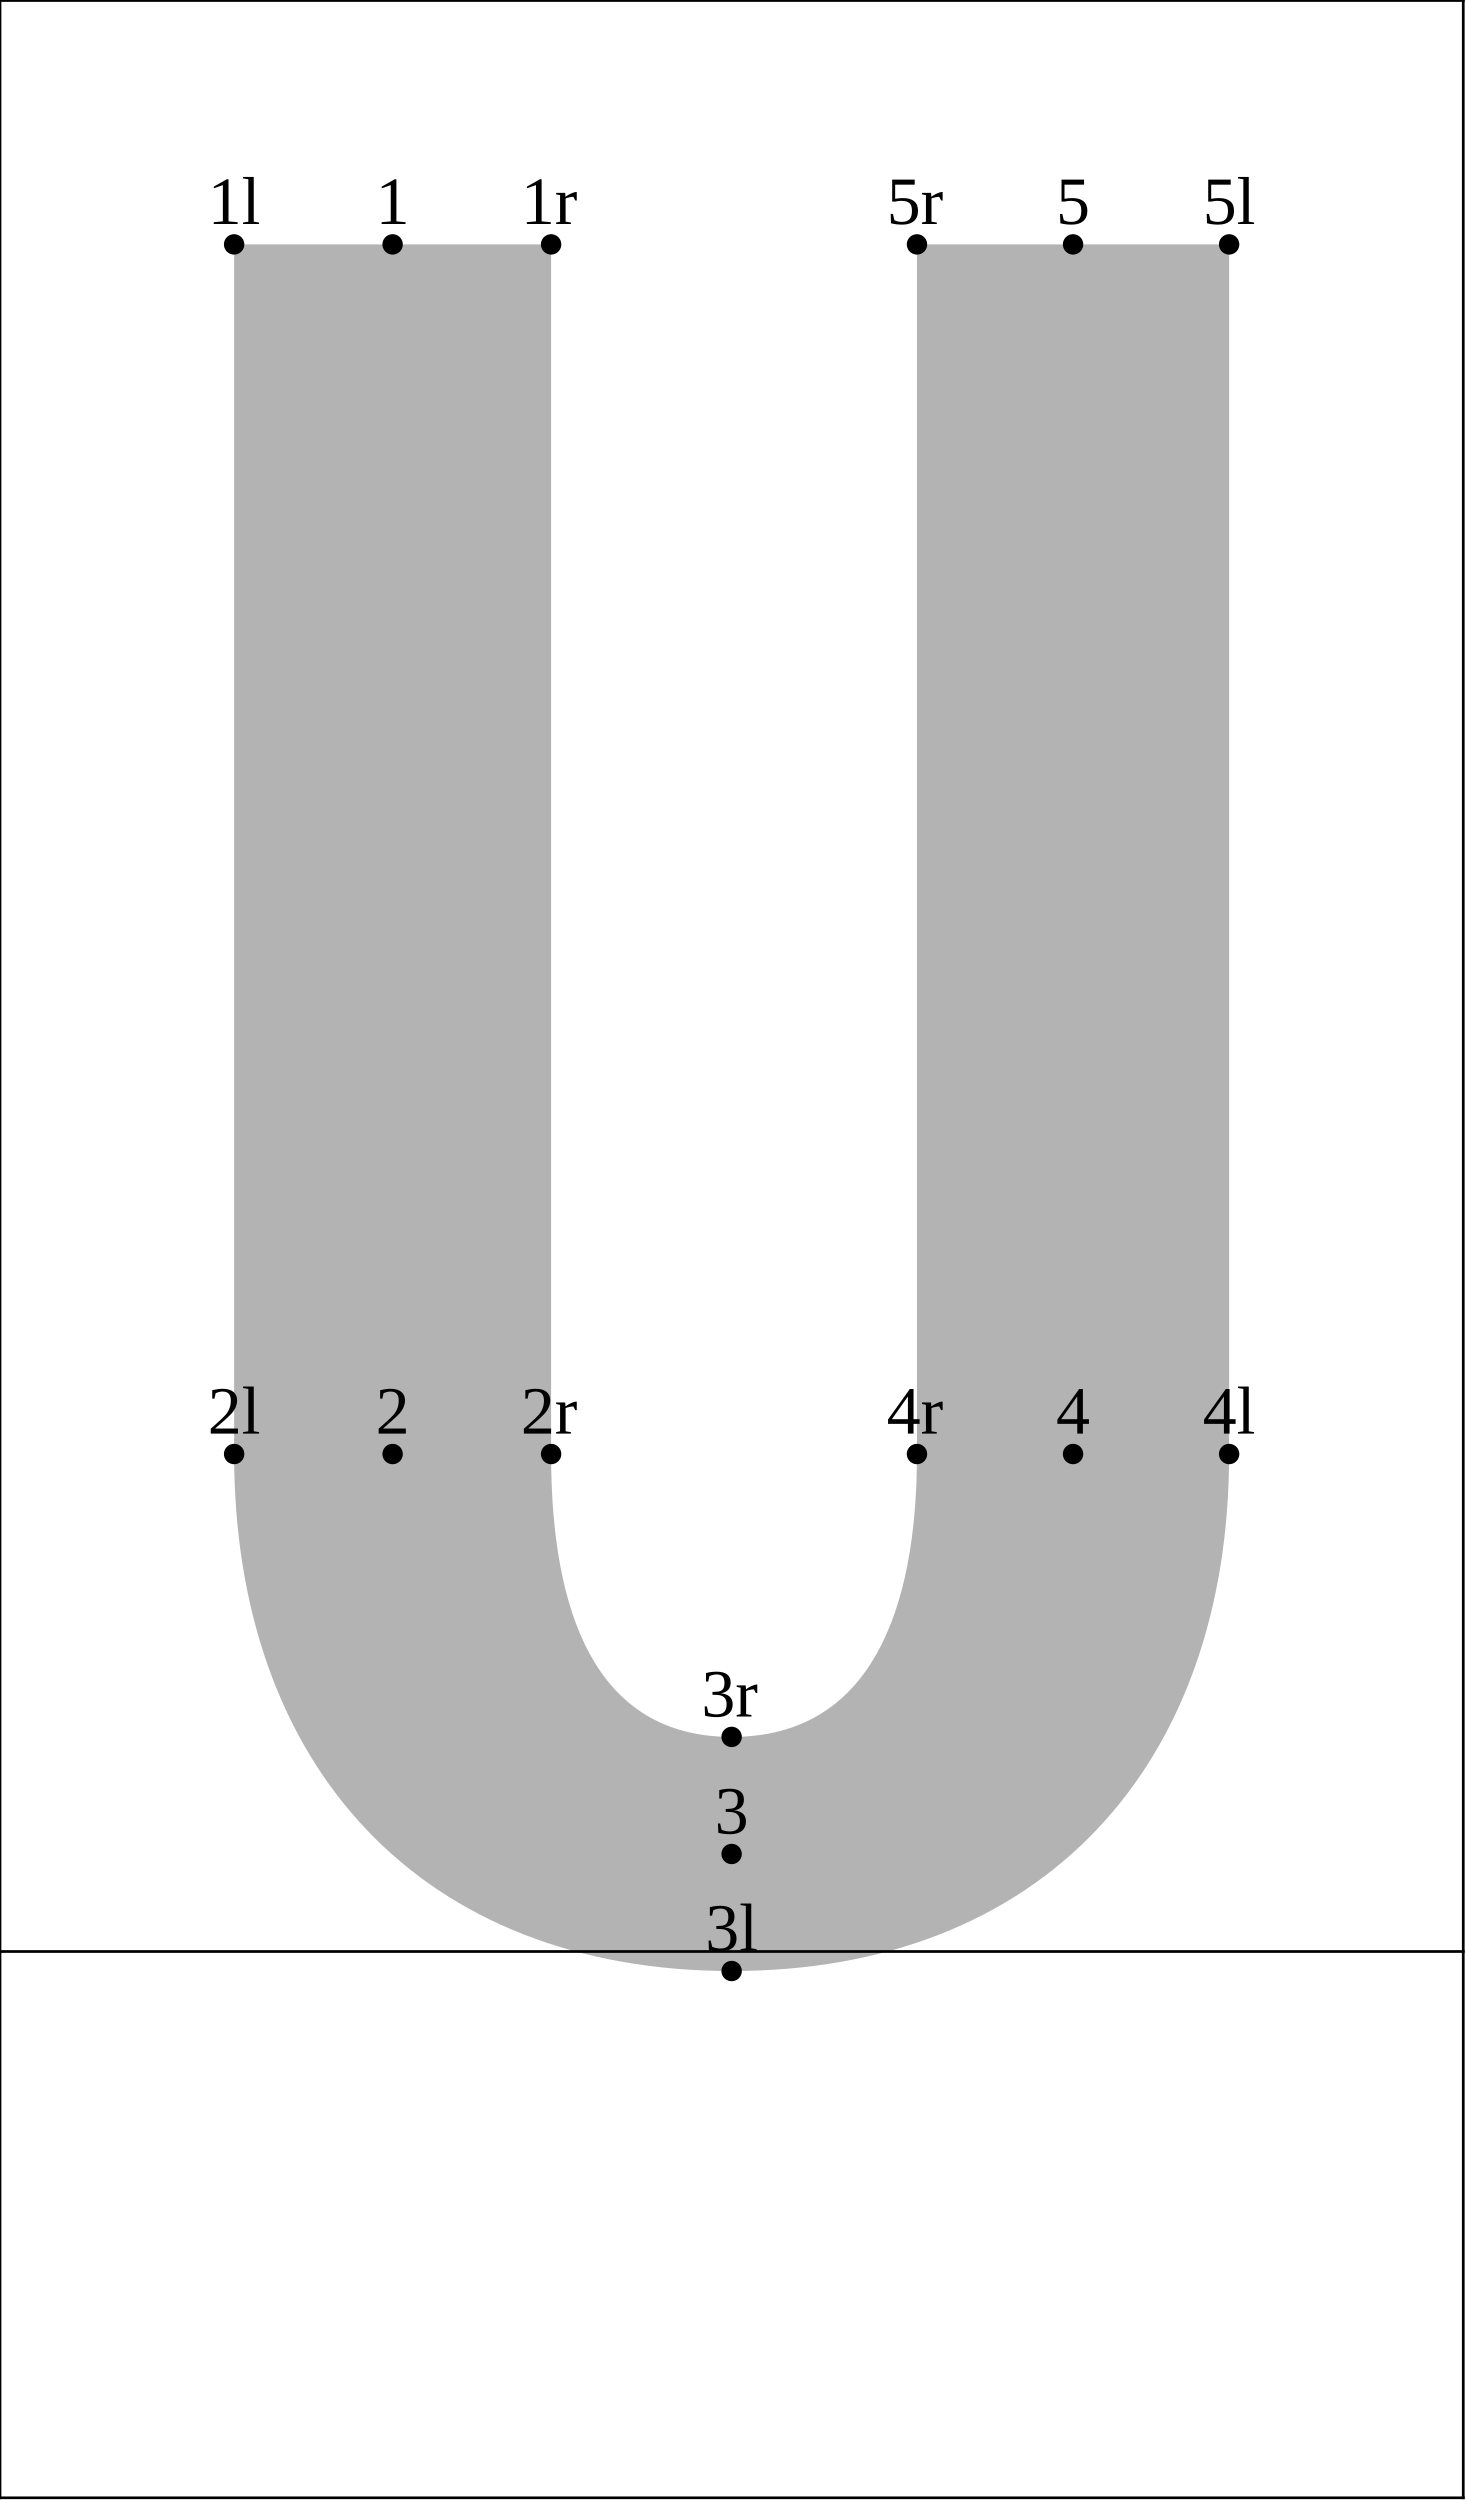
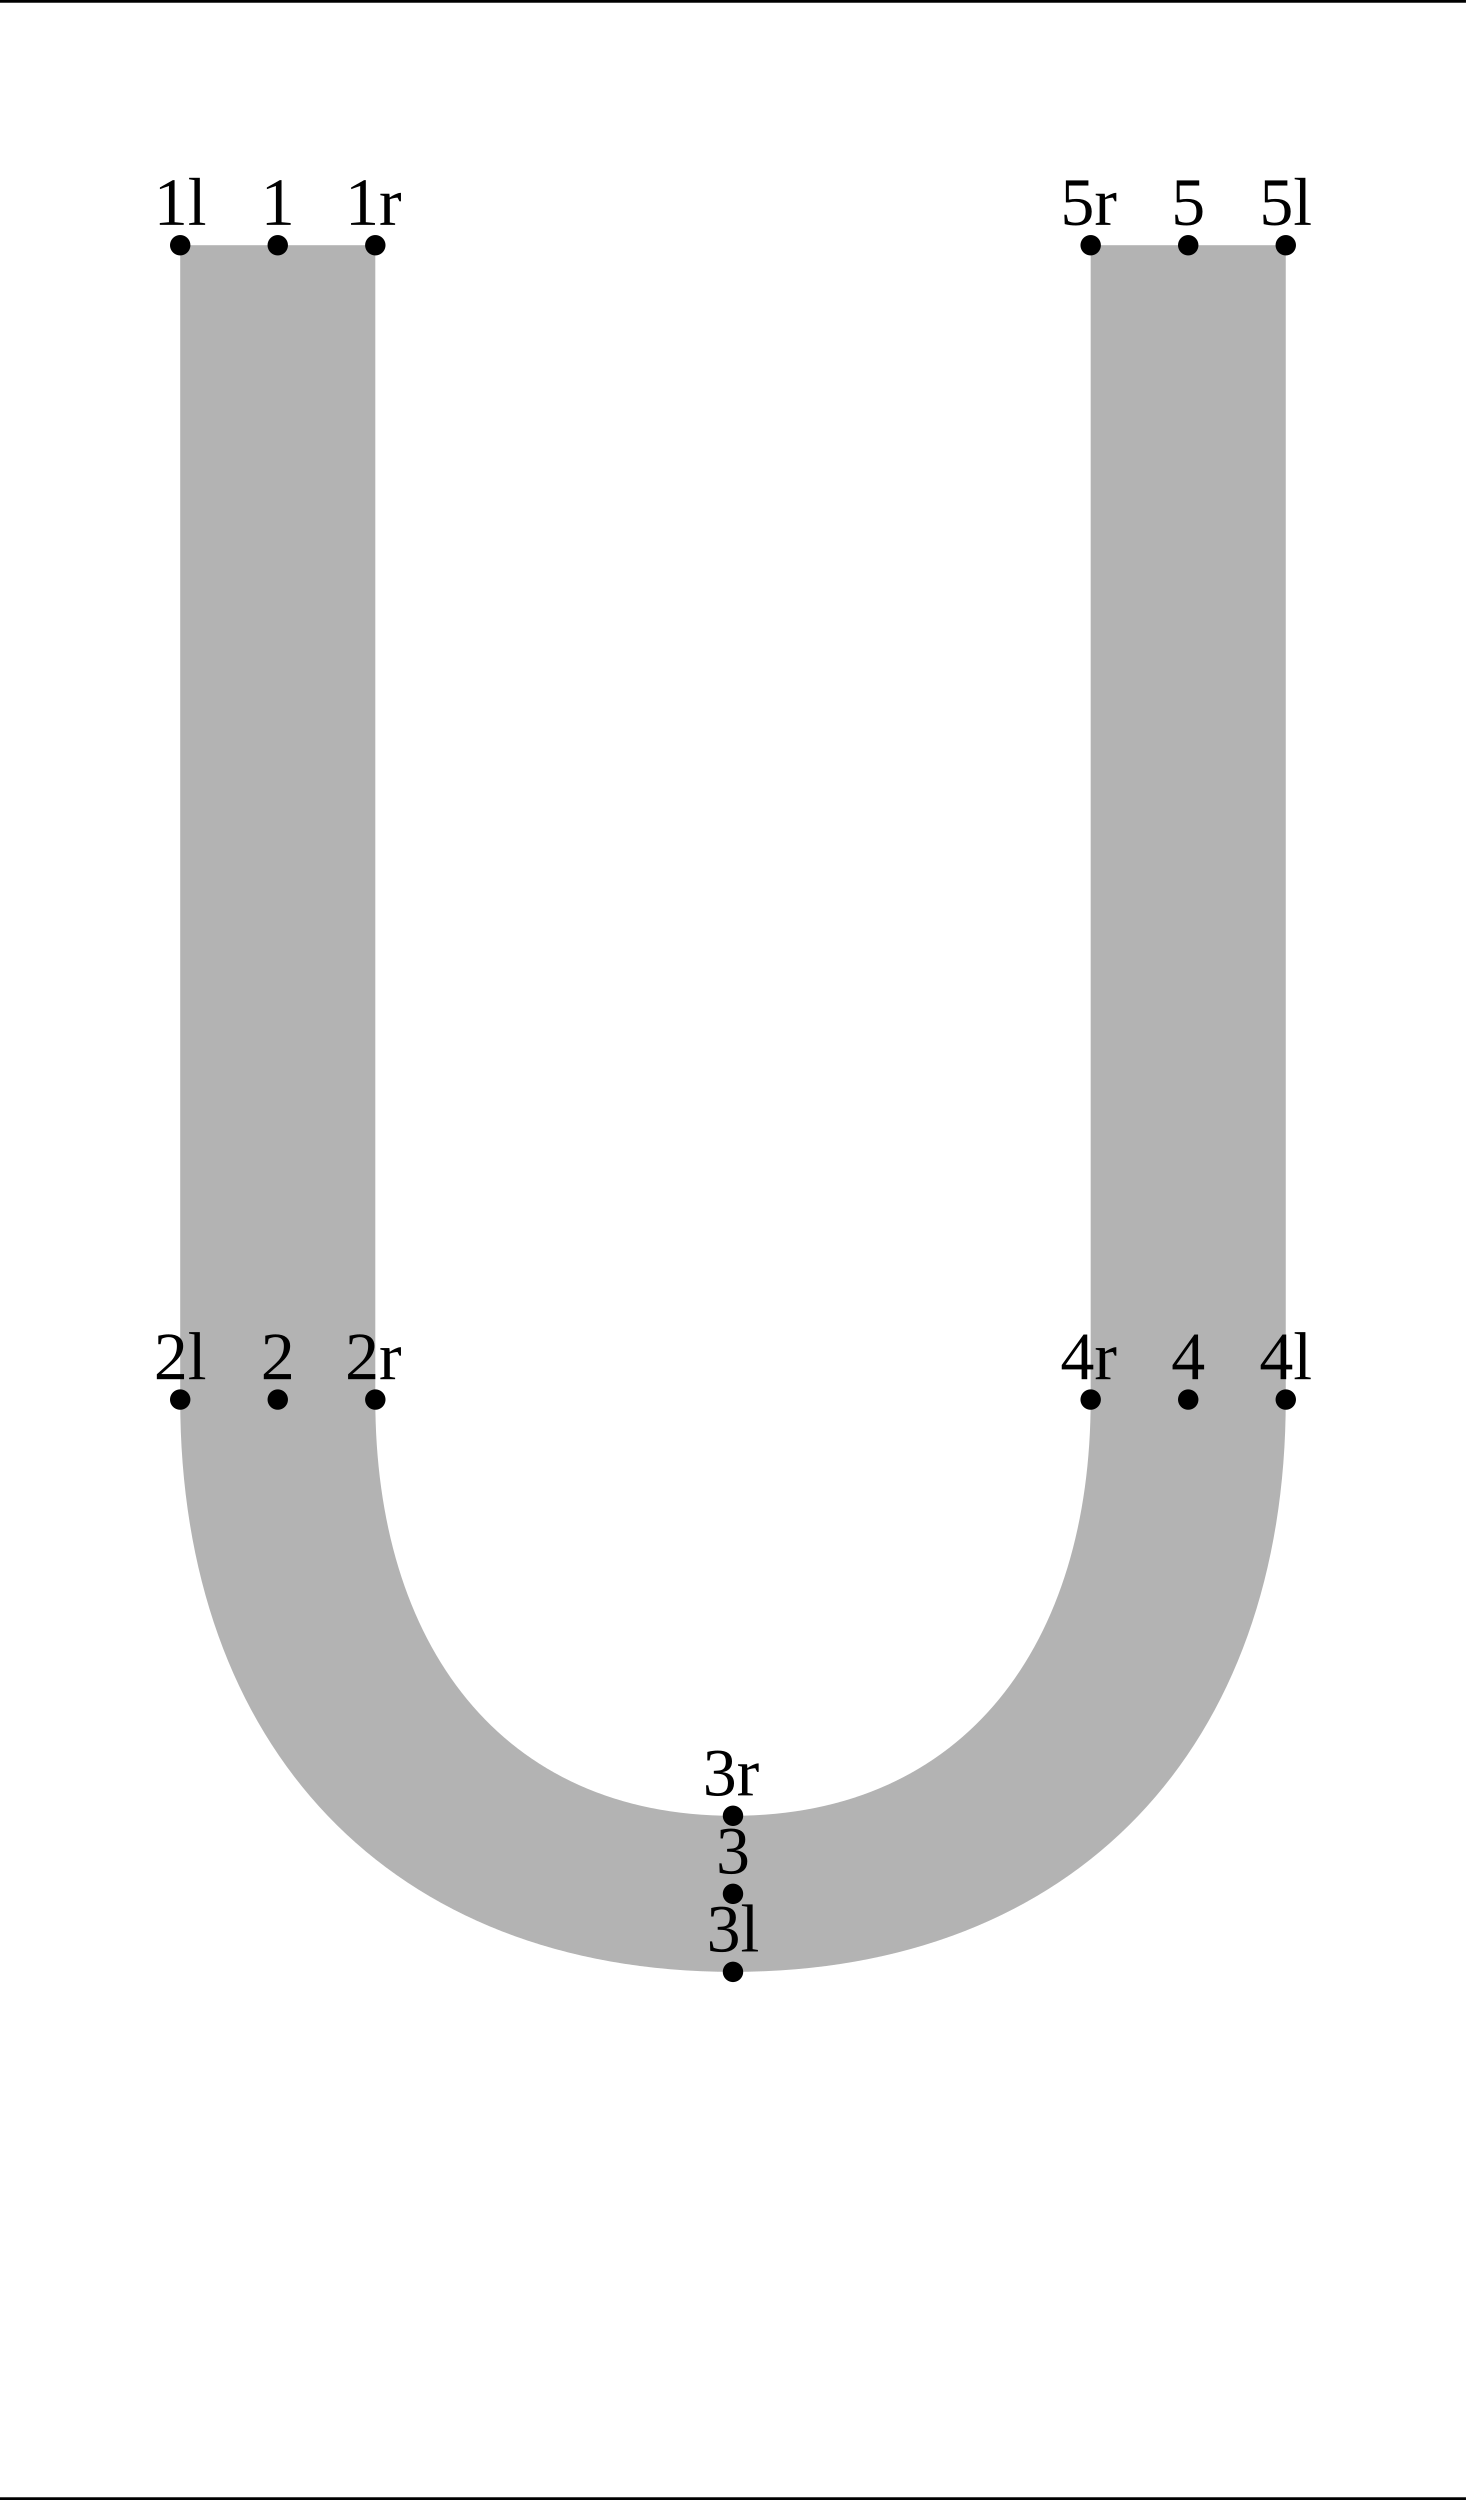
<svg xmlns="http://www.w3.org/2000/svg" version="1.1" width="215.593" height="367.662" viewBox="0 0 215.593 367.662">
-   <path d="M34.431 35.942L34.431 213.835C34.431 259.925,62.107 289.869,107.596 289.869C153.086 289.869,180.761 259.925,180.761 213.835L180.761 35.942L134.854 35.942L134.854 213.835C134.854 236.908,128.013 255.438,107.596 255.438C87.372 255.438,81.047 236.804,81.047 213.835L81.047 35.942Z" style="fill: rgb(70%,70%,70%);stroke: none;" />
-   <g transform="translate(30.55666 32.94206)" style="fill: rgb(0%,0%,0%);">
+   <path d="M26.501 36.065L26.501 205.828C26.501 256.907,57.319 289.993,107.796 289.993C158.273 289.993,189.091 256.907,189.091 205.828L189.091 36.065L160.399 36.065L160.399 205.828C160.399 241.772,141.964 267.039,107.796 267.039C73.629 267.039,55.194 241.772,55.194 205.828L55.194 36.065Z" style="fill: rgb(70%,70%,70%);stroke: none;" />
+   <g transform="translate(22.62688 33.06541)" style="fill: rgb(0%,0%,0%);">
    <text font-size="9.963">1l</text>
  </g>
-   <path d="M34.431 35.942l0 0" style="stroke:rgb(0%,0%,0%); stroke-width: 3;stroke-linecap: round;stroke-linejoin: round;stroke-miterlimit: 10;fill: none;" />
-   <g transform="translate(30.55666 210.8348)" style="fill: rgb(0%,0%,0%);">
+   <path d="M26.501 36.065l0 0" style="stroke:rgb(0%,0%,0%); stroke-width: 3;stroke-linecap: round;stroke-linejoin: round;stroke-miterlimit: 10;fill: none;" />
+   <g transform="translate(22.62688 202.8284)" style="fill: rgb(0%,0%,0%);">
    <text font-size="9.963">2l</text>
  </g>
-   <path d="M34.431 213.835l0 0" style="stroke:rgb(0%,0%,0%); stroke-width: 3;stroke-linecap: round;stroke-linejoin: round;stroke-miterlimit: 10;fill: none;" />
-   <g transform="translate(103.7219 286.8693)" style="fill: rgb(0%,0%,0%);">
+   <path d="M26.501 205.828l0 0" style="stroke:rgb(0%,0%,0%); stroke-width: 3;stroke-linecap: round;stroke-linejoin: round;stroke-miterlimit: 10;fill: none;" />
+   <g transform="translate(103.9219 286.9926)" style="fill: rgb(0%,0%,0%);">
    <text font-size="9.963">3l</text>
  </g>
-   <path d="M107.596 289.869l0 0" style="stroke:rgb(0%,0%,0%); stroke-width: 3;stroke-linecap: round;stroke-linejoin: round;stroke-miterlimit: 10;fill: none;" />
-   <g transform="translate(176.8871 210.8348)" style="fill: rgb(0%,0%,0%);">
+   <path d="M107.796 289.993l0 0" style="stroke:rgb(0%,0%,0%); stroke-width: 3;stroke-linecap: round;stroke-linejoin: round;stroke-miterlimit: 10;fill: none;" />
+   <g transform="translate(185.2169 202.8284)" style="fill: rgb(0%,0%,0%);">
    <text font-size="9.963">4l</text>
  </g>
-   <path d="M180.761 213.835l0 0" style="stroke:rgb(0%,0%,0%); stroke-width: 3;stroke-linecap: round;stroke-linejoin: round;stroke-miterlimit: 10;fill: none;" />
-   <g transform="translate(176.8871 32.94206)" style="fill: rgb(0%,0%,0%);">
+   <path d="M189.091 205.828l0 0" style="stroke:rgb(0%,0%,0%); stroke-width: 3;stroke-linecap: round;stroke-linejoin: round;stroke-miterlimit: 10;fill: none;" />
+   <g transform="translate(185.2169 33.06541)" style="fill: rgb(0%,0%,0%);">
    <text font-size="9.963">5l</text>
  </g>
-   <path d="M180.761 35.942l0 0" style="stroke:rgb(0%,0%,0%); stroke-width: 3;stroke-linecap: round;stroke-linejoin: round;stroke-miterlimit: 10;fill: none;" />
-   <g transform="translate(55.24844 32.94206)" style="fill: rgb(0%,0%,0%);">
+   <path d="M189.091 36.065l0 0" style="stroke:rgb(0%,0%,0%); stroke-width: 3;stroke-linecap: round;stroke-linejoin: round;stroke-miterlimit: 10;fill: none;" />
+   <g transform="translate(38.35681 33.06541)" style="fill: rgb(0%,0%,0%);">
    <text font-size="9.963">1</text>
  </g>
-   <path d="M57.739 35.942l0 0" style="stroke:rgb(0%,0%,0%); stroke-width: 3;stroke-linecap: round;stroke-linejoin: round;stroke-miterlimit: 10;fill: none;" />
-   <g transform="translate(55.24844 210.8348)" style="fill: rgb(0%,0%,0%);">
+   <path d="M40.847 36.065l0 0" style="stroke:rgb(0%,0%,0%); stroke-width: 3;stroke-linecap: round;stroke-linejoin: round;stroke-miterlimit: 10;fill: none;" />
+   <g transform="translate(38.35681 202.8284)" style="fill: rgb(0%,0%,0%);">
    <text font-size="9.963">2</text>
  </g>
-   <path d="M57.739 213.835l0 0" style="stroke:rgb(0%,0%,0%); stroke-width: 3;stroke-linecap: round;stroke-linejoin: round;stroke-miterlimit: 10;fill: none;" />
-   <g transform="translate(105.1056 269.6538)" style="fill: rgb(0%,0%,0%);">
+   <path d="M40.847 205.828l0 0" style="stroke:rgb(0%,0%,0%); stroke-width: 3;stroke-linecap: round;stroke-linejoin: round;stroke-miterlimit: 10;fill: none;" />
+   <g transform="translate(105.3056 275.5157)" style="fill: rgb(0%,0%,0%);">
    <text font-size="9.963">3</text>
  </g>
-   <path d="M107.596 272.654l0 0" style="stroke:rgb(0%,0%,0%); stroke-width: 3;stroke-linecap: round;stroke-linejoin: round;stroke-miterlimit: 10;fill: none;" />
-   <g transform="translate(155.3169 210.8348)" style="fill: rgb(0%,0%,0%);">
+   <path d="M107.796 278.516l0 0" style="stroke:rgb(0%,0%,0%); stroke-width: 3;stroke-linecap: round;stroke-linejoin: round;stroke-miterlimit: 10;fill: none;" />
+   <g transform="translate(172.2543 202.8284)" style="fill: rgb(0%,0%,0%);">
    <text font-size="9.963">4</text>
  </g>
-   <path d="M157.808 213.835l0 0" style="stroke:rgb(0%,0%,0%); stroke-width: 3;stroke-linecap: round;stroke-linejoin: round;stroke-miterlimit: 10;fill: none;" />
-   <g transform="translate(155.3169 32.94206)" style="fill: rgb(0%,0%,0%);">
+   <path d="M174.745 205.828l0 0" style="stroke:rgb(0%,0%,0%); stroke-width: 3;stroke-linecap: round;stroke-linejoin: round;stroke-miterlimit: 10;fill: none;" />
+   <g transform="translate(172.2543 33.06541)" style="fill: rgb(0%,0%,0%);">
    <text font-size="9.963">5</text>
  </g>
-   <path d="M157.808 35.942l0 0" style="stroke:rgb(0%,0%,0%); stroke-width: 3;stroke-linecap: round;stroke-linejoin: round;stroke-miterlimit: 10;fill: none;" />
-   <g transform="translate(76.6055 32.94206)" style="fill: rgb(0%,0%,0%);">
+   <path d="M174.745 36.065l0 0" style="stroke:rgb(0%,0%,0%); stroke-width: 3;stroke-linecap: round;stroke-linejoin: round;stroke-miterlimit: 10;fill: none;" />
+   <g transform="translate(50.752 33.06541)" style="fill: rgb(0%,0%,0%);">
    <text font-size="9.963">1r</text>
  </g>
-   <path d="M81.047 35.942l0 0" style="stroke:rgb(0%,0%,0%); stroke-width: 3;stroke-linecap: round;stroke-linejoin: round;stroke-miterlimit: 10;fill: none;" />
-   <g transform="translate(76.6055 210.8348)" style="fill: rgb(0%,0%,0%);">
+   <path d="M55.194 36.065l0 0" style="stroke:rgb(0%,0%,0%); stroke-width: 3;stroke-linecap: round;stroke-linejoin: round;stroke-miterlimit: 10;fill: none;" />
+   <g transform="translate(50.752 202.8284)" style="fill: rgb(0%,0%,0%);">
    <text font-size="9.963">2r</text>
  </g>
-   <path d="M81.047 213.835l0 0" style="stroke:rgb(0%,0%,0%); stroke-width: 3;stroke-linecap: round;stroke-linejoin: round;stroke-miterlimit: 10;fill: none;" />
-   <g transform="translate(103.1546 252.4382)" style="fill: rgb(0%,0%,0%);">
+   <path d="M55.194 205.828l0 0" style="stroke:rgb(0%,0%,0%); stroke-width: 3;stroke-linecap: round;stroke-linejoin: round;stroke-miterlimit: 10;fill: none;" />
+   <g transform="translate(103.3546 264.0388)" style="fill: rgb(0%,0%,0%);">
    <text font-size="9.963">3r</text>
  </g>
-   <path d="M107.596 255.438l0 0" style="stroke:rgb(0%,0%,0%); stroke-width: 3;stroke-linecap: round;stroke-linejoin: round;stroke-miterlimit: 10;fill: none;" />
-   <g transform="translate(130.4121 210.8348)" style="fill: rgb(0%,0%,0%);">
+   <path d="M107.796 267.039l0 0" style="stroke:rgb(0%,0%,0%); stroke-width: 3;stroke-linecap: round;stroke-linejoin: round;stroke-miterlimit: 10;fill: none;" />
+   <g transform="translate(155.9571 202.8284)" style="fill: rgb(0%,0%,0%);">
    <text font-size="9.963">4r</text>
  </g>
-   <path d="M134.854 213.835l0 0" style="stroke:rgb(0%,0%,0%); stroke-width: 3;stroke-linecap: round;stroke-linejoin: round;stroke-miterlimit: 10;fill: none;" />
-   <g transform="translate(130.4121 32.94206)" style="fill: rgb(0%,0%,0%);">
+   <path d="M160.399 205.828l0 0" style="stroke:rgb(0%,0%,0%); stroke-width: 3;stroke-linecap: round;stroke-linejoin: round;stroke-miterlimit: 10;fill: none;" />
+   <g transform="translate(155.9571 33.06541)" style="fill: rgb(0%,0%,0%);">
    <text font-size="9.963">5r</text>
  </g>
-   <path d="M134.854 35.942l0 0" style="stroke:rgb(0%,0%,0%); stroke-width: 3;stroke-linecap: round;stroke-linejoin: round;stroke-miterlimit: 10;fill: none;" />
-   <path d="M0 287L215.193 287" style="stroke:rgb(0%,0%,0%); stroke-width: 0.4;stroke-linecap: square;stroke-linejoin: round;stroke-miterlimit: 10;fill: none;" />
-   <path d="M0 0.077L215.193 0.077" style="stroke:rgb(0%,0%,0%); stroke-width: 0.4;stroke-linecap: square;stroke-linejoin: round;stroke-miterlimit: 10;fill: none;" />
-   <path d="M0 367.339L215.193 367.339" style="stroke:rgb(0%,0%,0%); stroke-width: 0.4;stroke-linecap: square;stroke-linejoin: round;stroke-miterlimit: 10;fill: none;" />
-   <path d="M0 367.339L0 0.077" style="stroke:rgb(0%,0%,0%); stroke-width: 0.4;stroke-linecap: square;stroke-linejoin: round;stroke-miterlimit: 10;fill: none;" />
-   <path d="M215.193 367.339L215.193 0.077" style="stroke:rgb(0%,0%,0%); stroke-width: 0.4;stroke-linecap: square;stroke-linejoin: round;stroke-miterlimit: 10;fill: none;" />
+   <path d="M160.399 36.065l0 0" style="stroke:rgb(0%,0%,0%); stroke-width: 3;stroke-linecap: round;stroke-linejoin: round;stroke-miterlimit: 10;fill: none;" />
+   <path d="M0.2 0.2L215.393 0.2" style="stroke:rgb(0%,0%,0%); stroke-width: 0.4;stroke-linecap: square;stroke-linejoin: round;stroke-miterlimit: 10;fill: none;" />
+   <path d="M0.2 367.462L215.393 367.462" style="stroke:rgb(0%,0%,0%); stroke-width: 0.4;stroke-linecap: square;stroke-linejoin: round;stroke-miterlimit: 10;fill: none;" />
</svg>
